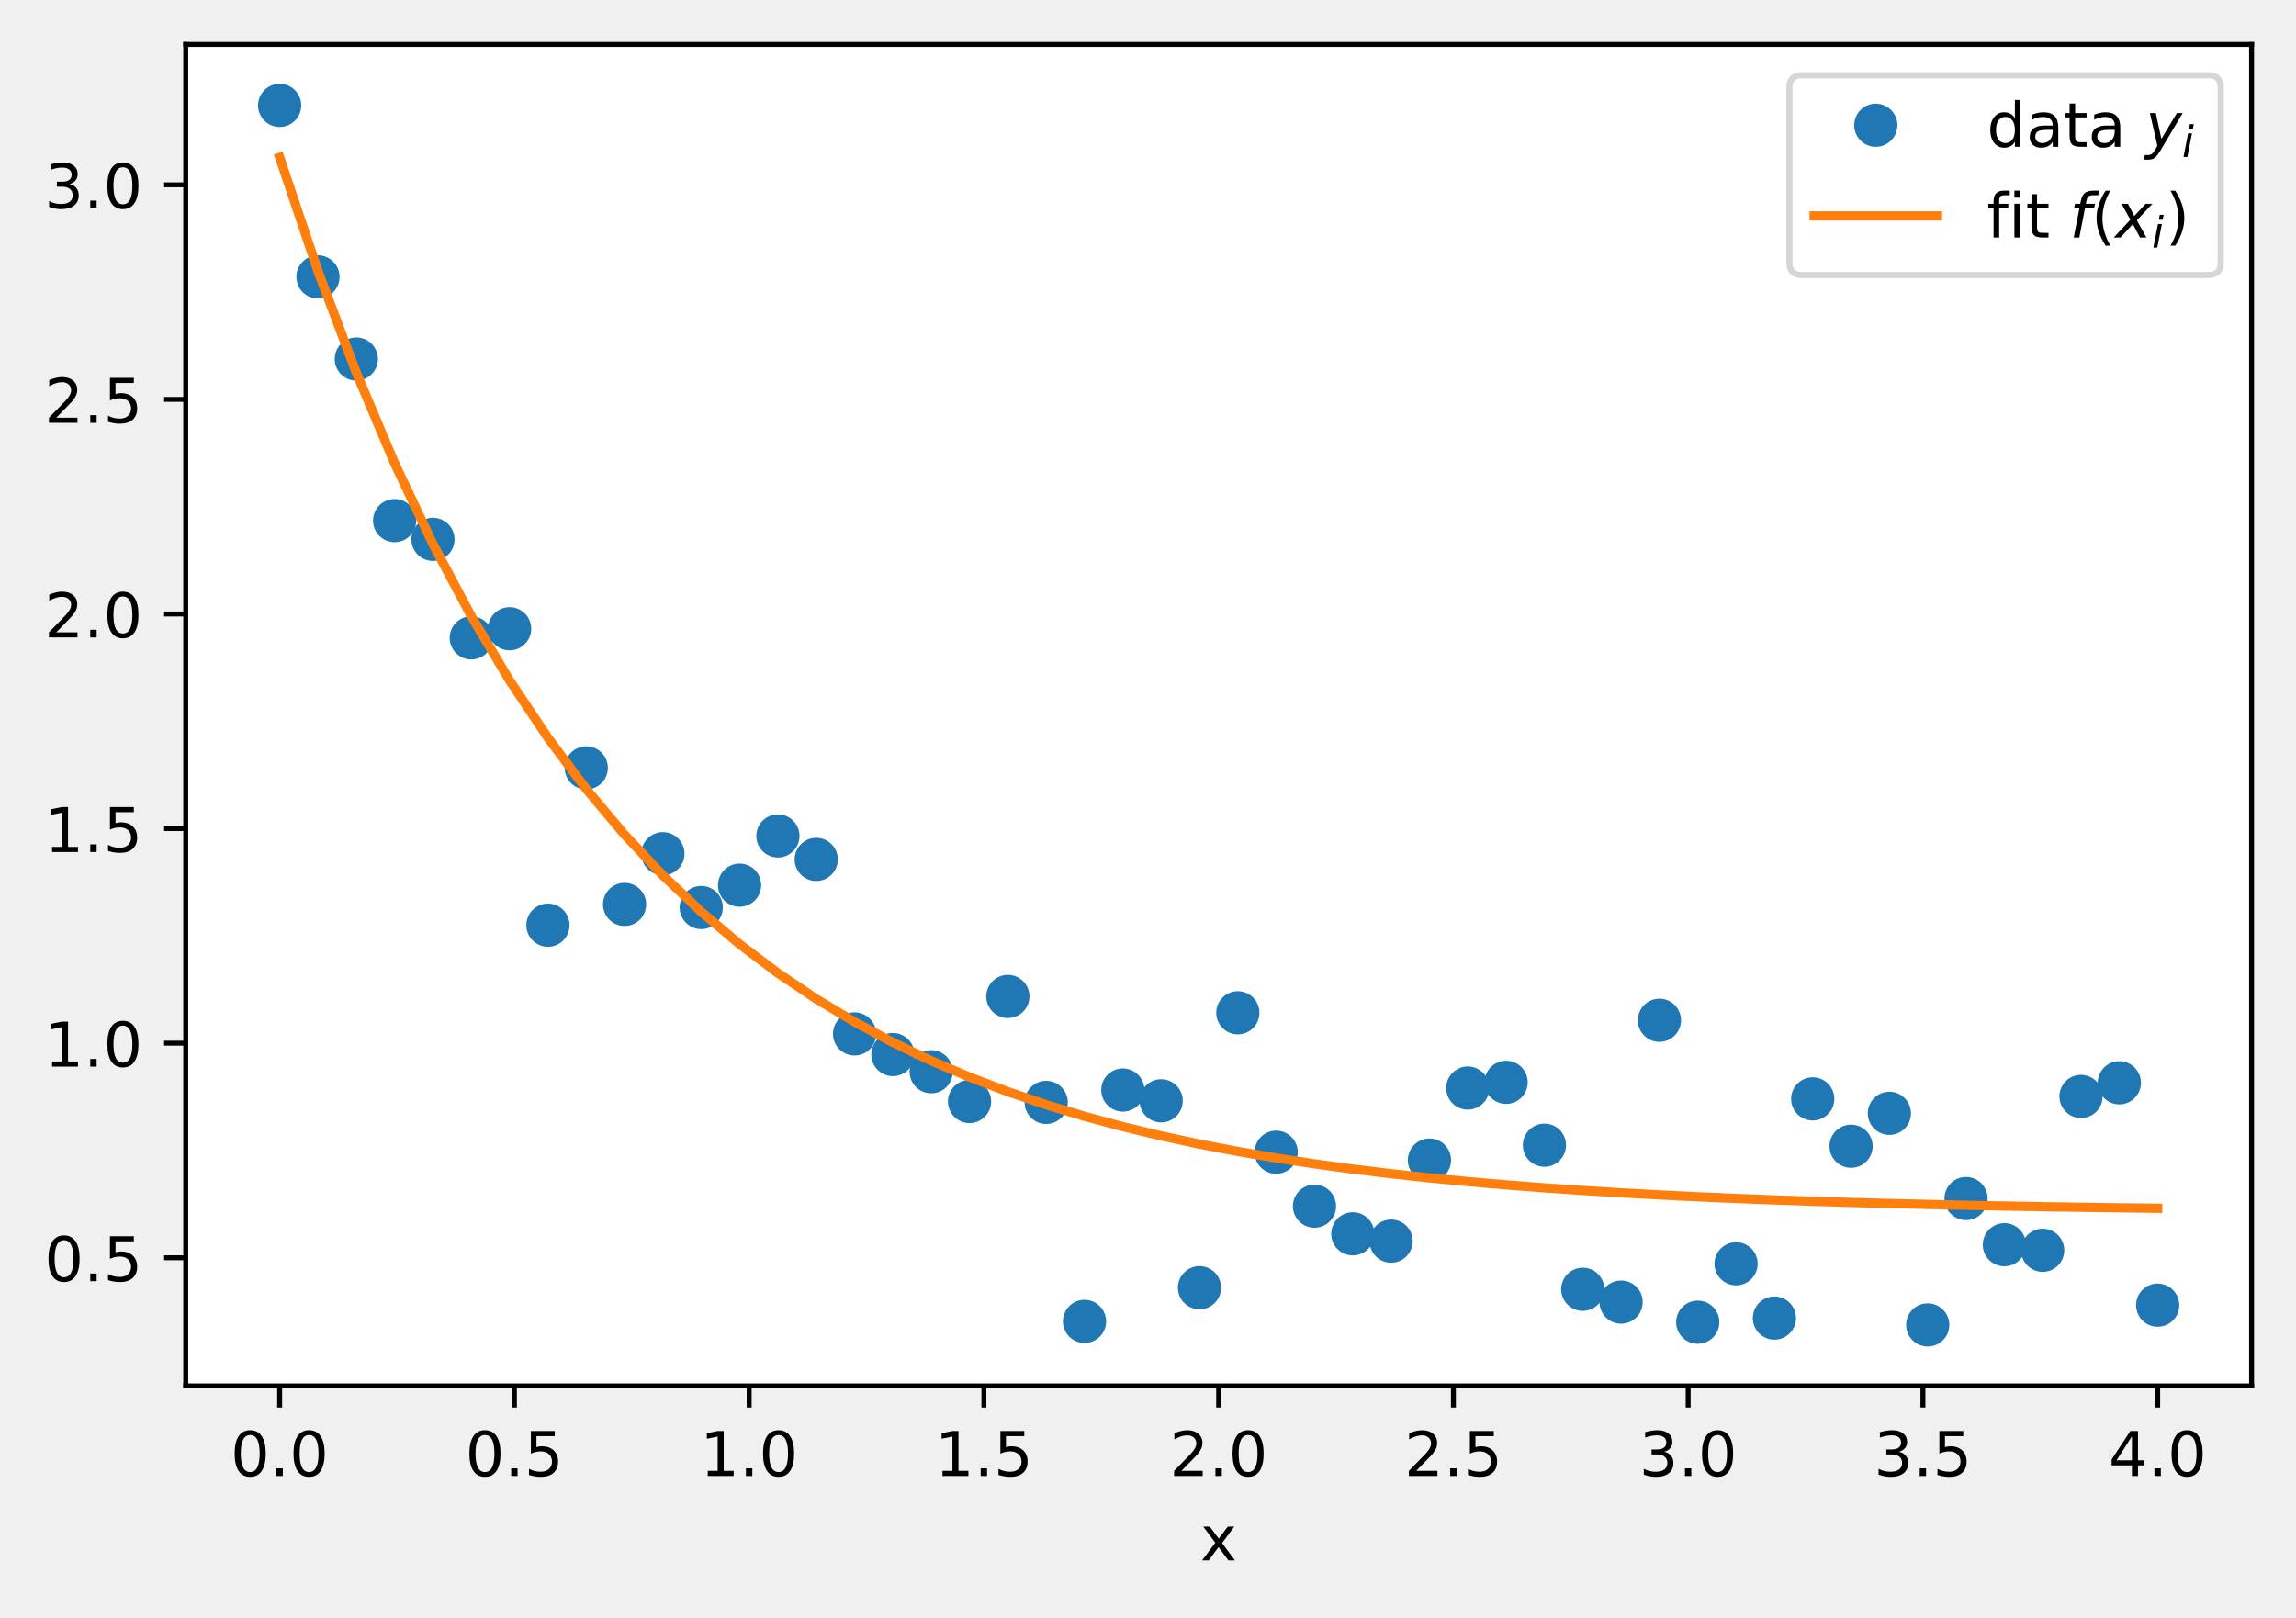
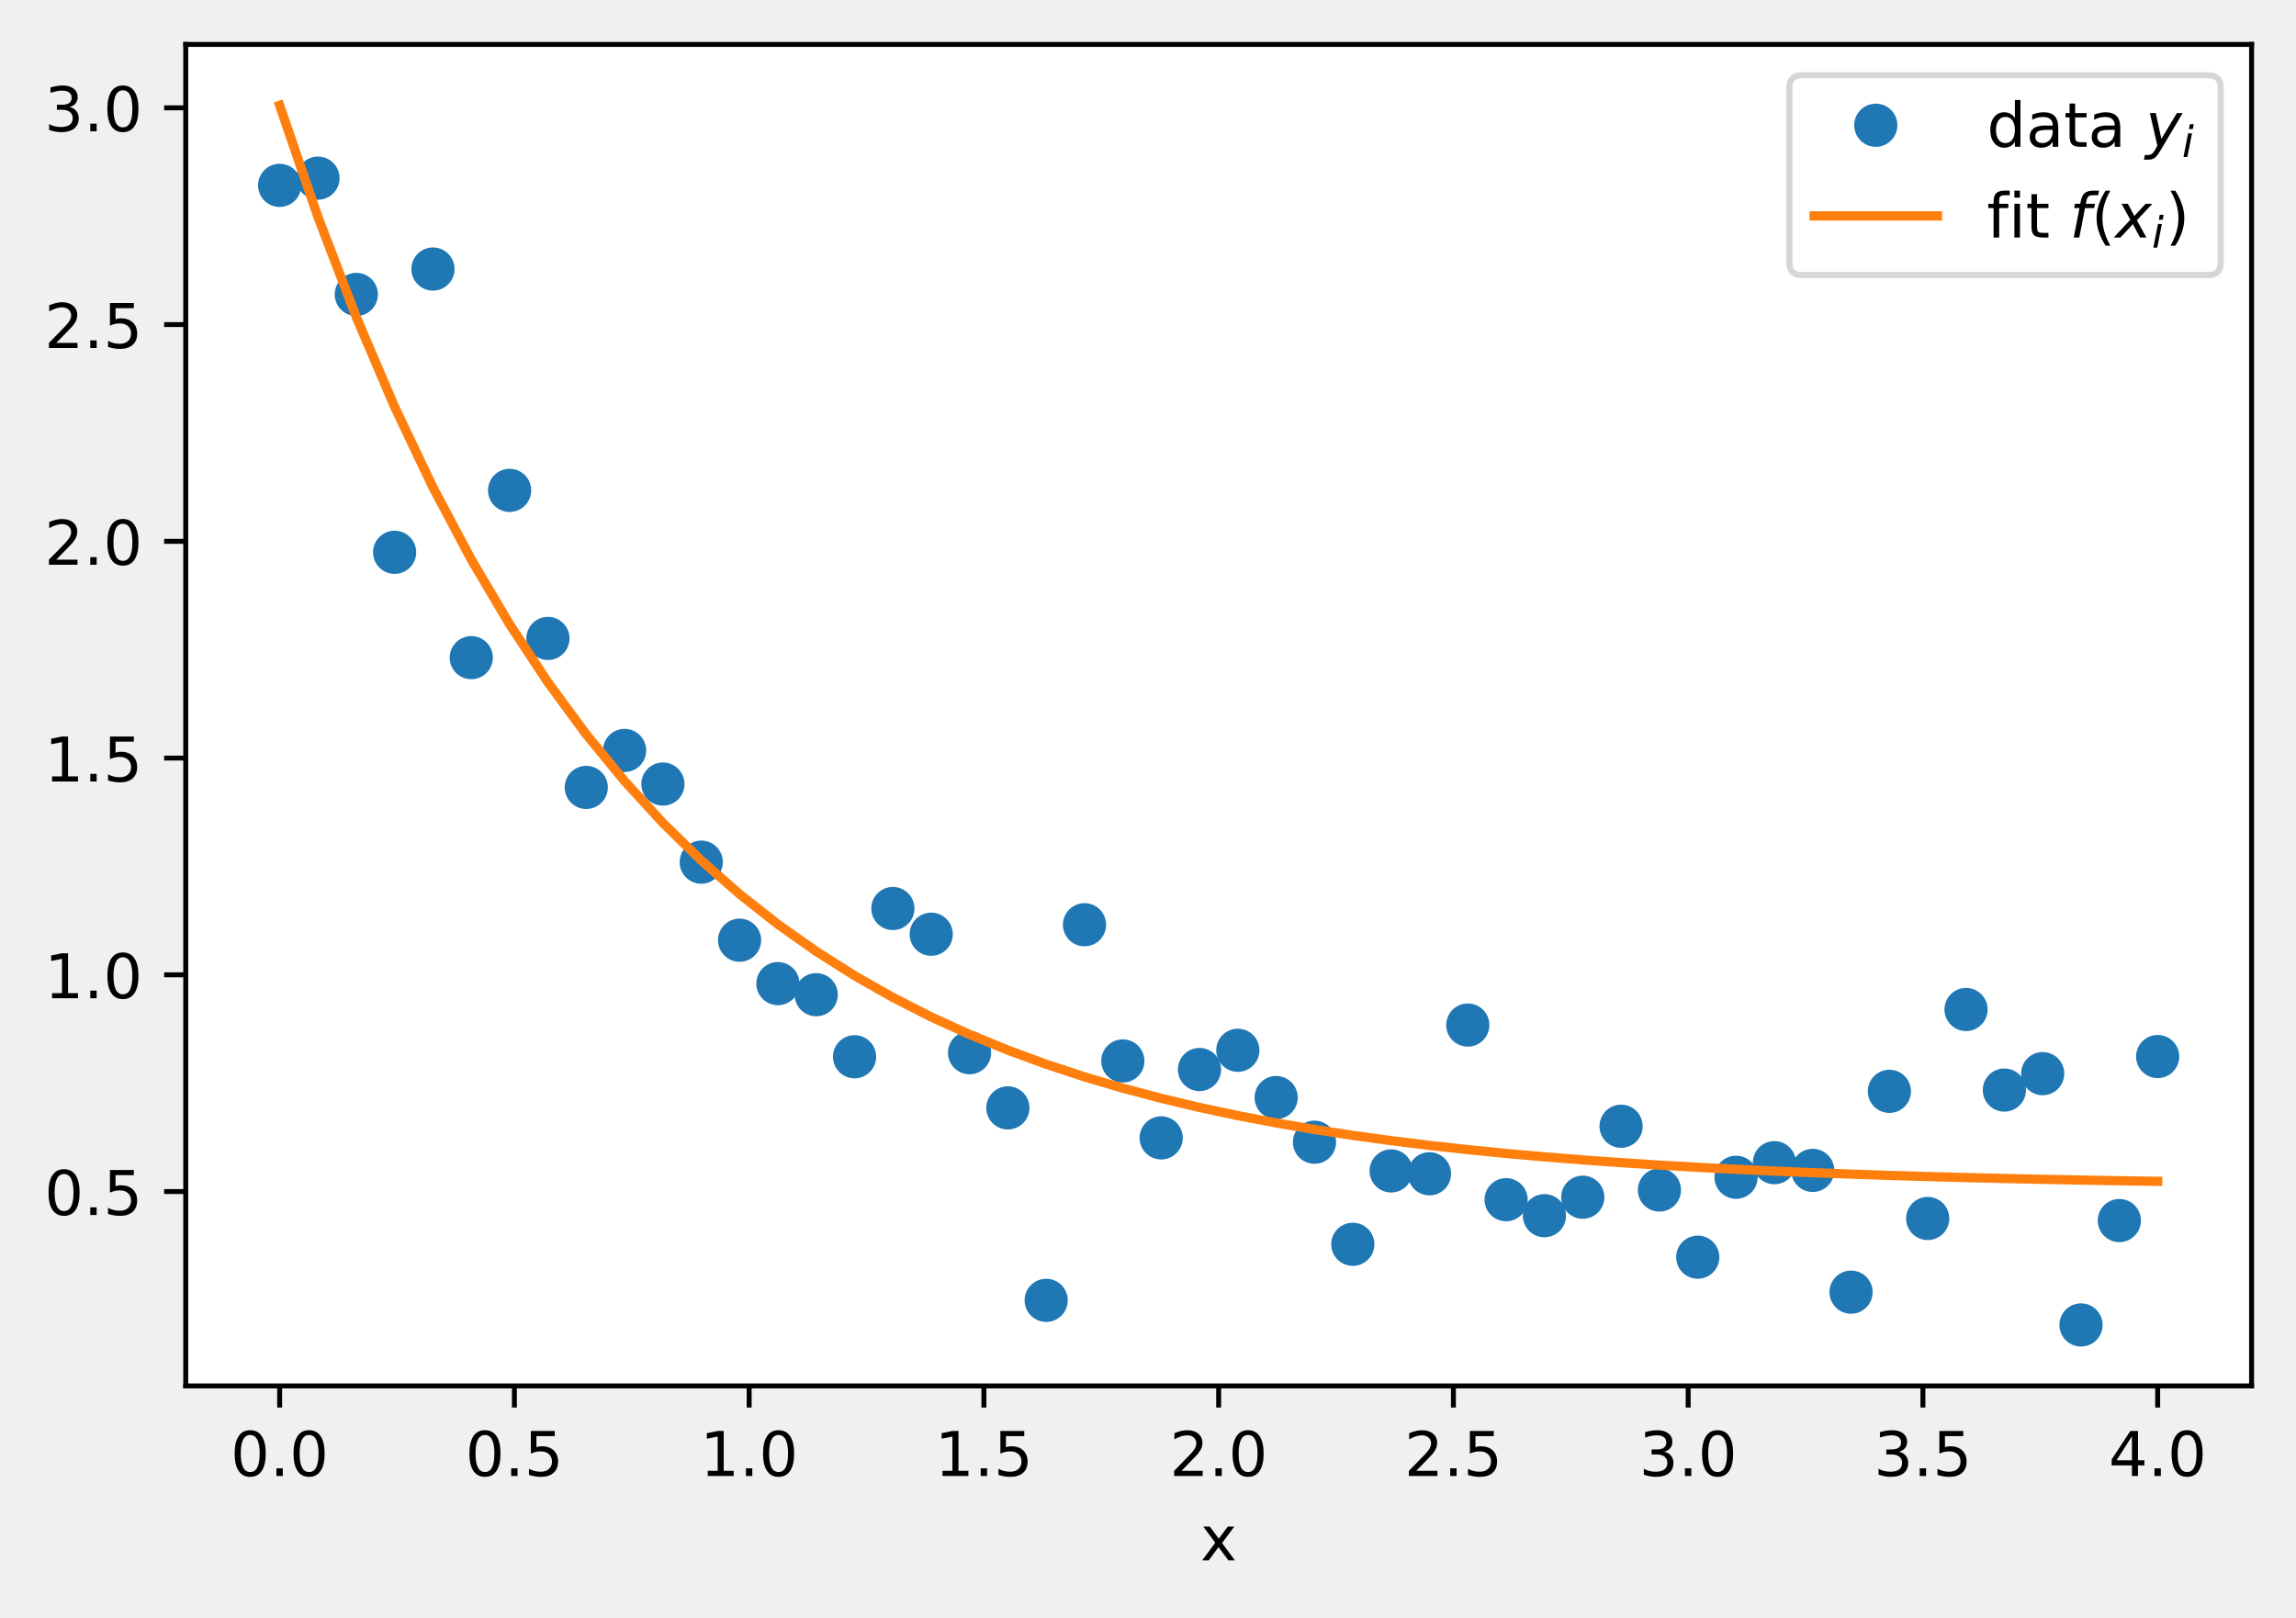
<svg xmlns="http://www.w3.org/2000/svg" xmlns:xlink="http://www.w3.org/1999/xlink" height="262.196pt" version="1.1" viewBox="0 0 372.103 262.196" width="372.103pt">
  <defs>
    <style type="text/css">*{stroke-linecap:butt;stroke-linejoin:round;}</style>
  </defs>
  <g id="figure_1">
    <g id="patch_1">
      <path d="M 0 262.196  L 372.103 262.196  L 372.103 0  L 0 0  z " style="fill:none;" />
    </g>
    <g id="axes_1">
      <g id="patch_2">
        <path d="M 30.103 224.64  L 364.903 224.64  L 364.903 7.2  L 30.103 7.2  z " style="fill:#ffffff;" />
      </g>
      <g id="matplotlib.axis_1">
        <g id="xtick_1">
          <g id="line2d_1">
            <defs>
-               <path d="M 0 0  L 0 3.5  " id="mbffbabbabe" style="stroke:#000000;stroke-width:0.8;" />
-             </defs>
-             <g>
-               <use style="stroke:#000000;stroke-width:0.8;" x="45.321" xlink:href="#mbffbabbabe" y="224.64" />
+               <path d="M 0 0  L 0 3.5  " id="ma9d9cc9196" style="stroke:#000000;stroke-width:0.8;" />
+             </defs>
+             <g>
+               <use style="stroke:#000000;stroke-width:0.8;" x="45.321" xlink:href="#ma9d9cc9196" y="224.64" />
            </g>
          </g>
          <g id="text_1">
            <g transform="translate(37.36974 239.2384)scale(0.1 -0.1)">
              <defs>
                <path d="M 31.781 66.406  Q 24.172 66.406 20.328 58.906  Q 16.5 51.422 16.5 36.375  Q 16.5 21.391 20.328 13.891  Q 24.172 6.391 31.781 6.391  Q 39.453 6.391 43.281 13.891  Q 47.125 21.391 47.125 36.375  Q 47.125 51.422 43.281 58.906  Q 39.453 66.406 31.781 66.406  z M 31.781 74.219  Q 44.047 74.219 50.516 64.516  Q 56.984 54.828 56.984 36.375  Q 56.984 17.969 50.516 8.266  Q 44.047 -1.422 31.781 -1.422  Q 19.531 -1.422 13.062 8.266  Q 6.594 17.969 6.594 36.375  Q 6.594 54.828 13.062 64.516  Q 19.531 74.219 31.781 74.219  z " id="DejaVuSans-48" />
                <path d="M 10.688 12.406  L 21 12.406  L 21 0  L 10.688 0  z " id="DejaVuSans-46" />
              </defs>
              <use xlink:href="#DejaVuSans-48" />
              <use x="63.623" xlink:href="#DejaVuSans-46" />
              <use x="95.41" xlink:href="#DejaVuSans-48" />
            </g>
          </g>
        </g>
        <g id="xtick_2">
          <g id="line2d_2">
            <g>
-               <use style="stroke:#000000;stroke-width:0.8;" x="83.367" xlink:href="#mbffbabbabe" y="224.64" />
+               <use style="stroke:#000000;stroke-width:0.8;" x="83.367" xlink:href="#ma9d9cc9196" y="224.64" />
            </g>
          </g>
          <g id="text_2">
            <g transform="translate(75.4152 239.2384)scale(0.1 -0.1)">
              <defs>
                <path d="M 10.797 72.906  L 49.516 72.906  L 49.516 64.594  L 19.828 64.594  L 19.828 46.734  Q 21.969 47.469 24.109 47.828  Q 26.266 48.188 28.422 48.188  Q 40.625 48.188 47.75 41.5  Q 54.891 34.812 54.891 23.391  Q 54.891 11.625 47.562 5.094  Q 40.234 -1.422 26.906 -1.422  Q 22.312 -1.422 17.547 -0.641  Q 12.797 0.141 7.719 1.703  L 7.719 11.625  Q 12.109 9.234 16.797 8.062  Q 21.484 6.891 26.703 6.891  Q 35.156 6.891 40.078 11.328  Q 45.016 15.766 45.016 23.391  Q 45.016 31 40.078 35.438  Q 35.156 39.891 26.703 39.891  Q 22.75 39.891 18.812 39.016  Q 14.891 38.141 10.797 36.281  z " id="DejaVuSans-53" />
              </defs>
              <use xlink:href="#DejaVuSans-48" />
              <use x="63.623" xlink:href="#DejaVuSans-46" />
              <use x="95.41" xlink:href="#DejaVuSans-53" />
            </g>
          </g>
        </g>
        <g id="xtick_3">
          <g id="line2d_3">
            <g>
-               <use style="stroke:#000000;stroke-width:0.8;" x="121.412" xlink:href="#mbffbabbabe" y="224.64" />
+               <use style="stroke:#000000;stroke-width:0.8;" x="121.412" xlink:href="#ma9d9cc9196" y="224.64" />
            </g>
          </g>
          <g id="text_3">
            <g transform="translate(113.4607 239.2384)scale(0.1 -0.1)">
              <defs>
                <path d="M 12.406 8.297  L 28.516 8.297  L 28.516 63.922  L 10.984 60.406  L 10.984 69.391  L 28.422 72.906  L 38.281 72.906  L 38.281 8.297  L 54.391 8.297  L 54.391 0  L 12.406 0  z " id="DejaVuSans-49" />
              </defs>
              <use xlink:href="#DejaVuSans-49" />
              <use x="63.623" xlink:href="#DejaVuSans-46" />
              <use x="95.41" xlink:href="#DejaVuSans-48" />
            </g>
          </g>
        </g>
        <g id="xtick_4">
          <g id="line2d_4">
            <g>
-               <use style="stroke:#000000;stroke-width:0.8;" x="159.458" xlink:href="#mbffbabbabe" y="224.64" />
+               <use style="stroke:#000000;stroke-width:0.8;" x="159.458" xlink:href="#ma9d9cc9196" y="224.64" />
            </g>
          </g>
          <g id="text_4">
            <g transform="translate(151.5061 239.2384)scale(0.1 -0.1)">
              <use xlink:href="#DejaVuSans-49" />
              <use x="63.623" xlink:href="#DejaVuSans-46" />
              <use x="95.41" xlink:href="#DejaVuSans-53" />
            </g>
          </g>
        </g>
        <g id="xtick_5">
          <g id="line2d_5">
            <g>
-               <use style="stroke:#000000;stroke-width:0.8;" x="197.503" xlink:href="#mbffbabbabe" y="224.64" />
+               <use style="stroke:#000000;stroke-width:0.8;" x="197.503" xlink:href="#ma9d9cc9196" y="224.64" />
            </g>
          </g>
          <g id="text_5">
            <g transform="translate(189.5516 239.2384)scale(0.1 -0.1)">
              <defs>
                <path d="M 19.188 8.297  L 53.609 8.297  L 53.609 0  L 7.328 0  L 7.328 8.297  Q 12.938 14.109 22.625 23.891  Q 32.328 33.688 34.812 36.531  Q 39.547 41.844 41.422 45.531  Q 43.312 49.219 43.312 52.781  Q 43.312 58.594 39.234 62.25  Q 35.156 65.922 28.609 65.922  Q 23.969 65.922 18.812 64.312  Q 13.672 62.703 7.812 59.422  L 7.812 69.391  Q 13.766 71.781 18.938 73  Q 24.125 74.219 28.422 74.219  Q 39.75 74.219 46.484 68.547  Q 53.219 62.891 53.219 53.422  Q 53.219 48.922 51.531 44.891  Q 49.859 40.875 45.406 35.406  Q 44.188 33.984 37.641 27.219  Q 31.109 20.453 19.188 8.297  z " id="DejaVuSans-50" />
              </defs>
              <use xlink:href="#DejaVuSans-50" />
              <use x="63.623" xlink:href="#DejaVuSans-46" />
              <use x="95.41" xlink:href="#DejaVuSans-48" />
            </g>
          </g>
        </g>
        <g id="xtick_6">
          <g id="line2d_6">
            <g>
-               <use style="stroke:#000000;stroke-width:0.8;" x="235.549" xlink:href="#mbffbabbabe" y="224.64" />
+               <use style="stroke:#000000;stroke-width:0.8;" x="235.549" xlink:href="#ma9d9cc9196" y="224.64" />
            </g>
          </g>
          <g id="text_6">
            <g transform="translate(227.597 239.2384)scale(0.1 -0.1)">
              <use xlink:href="#DejaVuSans-50" />
              <use x="63.623" xlink:href="#DejaVuSans-46" />
              <use x="95.41" xlink:href="#DejaVuSans-53" />
            </g>
          </g>
        </g>
        <g id="xtick_7">
          <g id="line2d_7">
            <g>
-               <use style="stroke:#000000;stroke-width:0.8;" x="273.594" xlink:href="#mbffbabbabe" y="224.64" />
+               <use style="stroke:#000000;stroke-width:0.8;" x="273.594" xlink:href="#ma9d9cc9196" y="224.64" />
            </g>
          </g>
          <g id="text_7">
            <g transform="translate(265.6425 239.2384)scale(0.1 -0.1)">
              <defs>
                <path d="M 40.578 39.312  Q 47.656 37.797 51.625 33  Q 55.609 28.219 55.609 21.188  Q 55.609 10.406 48.188 4.484  Q 40.766 -1.422 27.094 -1.422  Q 22.516 -1.422 17.656 -0.516  Q 12.797 0.391 7.625 2.203  L 7.625 11.719  Q 11.719 9.328 16.594 8.109  Q 21.484 6.891 26.812 6.891  Q 36.078 6.891 40.938 10.547  Q 45.797 14.203 45.797 21.188  Q 45.797 27.641 41.281 31.266  Q 36.766 34.906 28.719 34.906  L 20.219 34.906  L 20.219 43.016  L 29.109 43.016  Q 36.375 43.016 40.234 45.922  Q 44.094 48.828 44.094 54.297  Q 44.094 59.906 40.109 62.906  Q 36.141 65.922 28.719 65.922  Q 24.656 65.922 20.016 65.031  Q 15.375 64.156 9.812 62.312  L 9.812 71.094  Q 15.438 72.656 20.344 73.438  Q 25.25 74.219 29.594 74.219  Q 40.828 74.219 47.359 69.109  Q 53.906 64.016 53.906 55.328  Q 53.906 49.266 50.438 45.094  Q 46.969 40.922 40.578 39.312  z " id="DejaVuSans-51" />
              </defs>
              <use xlink:href="#DejaVuSans-51" />
              <use x="63.623" xlink:href="#DejaVuSans-46" />
              <use x="95.41" xlink:href="#DejaVuSans-48" />
            </g>
          </g>
        </g>
        <g id="xtick_8">
          <g id="line2d_8">
            <g>
-               <use style="stroke:#000000;stroke-width:0.8;" x="311.639" xlink:href="#mbffbabbabe" y="224.64" />
+               <use style="stroke:#000000;stroke-width:0.8;" x="311.639" xlink:href="#ma9d9cc9196" y="224.64" />
            </g>
          </g>
          <g id="text_8">
            <g transform="translate(303.6879 239.2384)scale(0.1 -0.1)">
              <use xlink:href="#DejaVuSans-51" />
              <use x="63.623" xlink:href="#DejaVuSans-46" />
              <use x="95.41" xlink:href="#DejaVuSans-53" />
            </g>
          </g>
        </g>
        <g id="xtick_9">
          <g id="line2d_9">
            <g>
-               <use style="stroke:#000000;stroke-width:0.8;" x="349.685" xlink:href="#mbffbabbabe" y="224.64" />
+               <use style="stroke:#000000;stroke-width:0.8;" x="349.685" xlink:href="#ma9d9cc9196" y="224.64" />
            </g>
          </g>
          <g id="text_9">
            <g transform="translate(341.7334 239.2384)scale(0.1 -0.1)">
              <defs>
                <path d="M 37.797 64.312  L 12.891 25.391  L 37.797 25.391  z M 35.203 72.906  L 47.609 72.906  L 47.609 25.391  L 58.016 25.391  L 58.016 17.188  L 47.609 17.188  L 47.609 0  L 37.797 0  L 37.797 17.188  L 4.891 17.188  L 4.891 26.703  z " id="DejaVuSans-52" />
              </defs>
              <use xlink:href="#DejaVuSans-52" />
              <use x="63.623" xlink:href="#DejaVuSans-46" />
              <use x="95.41" xlink:href="#DejaVuSans-48" />
            </g>
          </g>
        </g>
        <g id="text_10">
          <g transform="translate(194.5437 252.9166)scale(0.1 -0.1)">
            <defs>
              <path d="M 54.891 54.688  L 35.109 28.078  L 55.906 0  L 45.312 0  L 29.391 21.484  L 13.484 0  L 2.875 0  L 24.125 28.609  L 4.688 54.688  L 15.281 54.688  L 29.781 35.203  L 44.281 54.688  z " id="DejaVuSans-120" />
            </defs>
            <use xlink:href="#DejaVuSans-120" />
          </g>
        </g>
      </g>
      <g id="matplotlib.axis_2">
        <g id="ytick_1">
          <g id="line2d_10">
            <defs>
-               <path d="M 0 0  L -3.5 0  " id="mcbc769a059" style="stroke:#000000;stroke-width:0.8;" />
-             </defs>
-             <g>
-               <use style="stroke:#000000;stroke-width:0.8;" x="30.103" xlink:href="#mcbc769a059" y="203.866" />
+               <path d="M 0 0  L -3.5 0  " id="mb1abf40598" style="stroke:#000000;stroke-width:0.8;" />
+             </defs>
+             <g>
+               <use style="stroke:#000000;stroke-width:0.8;" x="30.103" xlink:href="#mb1abf40598" y="193.135" />
            </g>
          </g>
          <g id="text_11">
-             <g transform="translate(7.2 207.6655)scale(0.1 -0.1)">
+             <g transform="translate(7.2 196.9342)scale(0.1 -0.1)">
              <use xlink:href="#DejaVuSans-48" />
              <use x="63.623" xlink:href="#DejaVuSans-46" />
              <use x="95.41" xlink:href="#DejaVuSans-53" />
            </g>
          </g>
        </g>
        <g id="ytick_2">
          <g id="line2d_11">
            <g>
-               <use style="stroke:#000000;stroke-width:0.8;" x="30.103" xlink:href="#mcbc769a059" y="169.084" />
+               <use style="stroke:#000000;stroke-width:0.8;" x="30.103" xlink:href="#mb1abf40598" y="158.004" />
            </g>
          </g>
          <g id="text_12">
-             <g transform="translate(7.2 172.8835)scale(0.1 -0.1)">
+             <g transform="translate(7.2 161.8036)scale(0.1 -0.1)">
              <use xlink:href="#DejaVuSans-49" />
              <use x="63.623" xlink:href="#DejaVuSans-46" />
              <use x="95.41" xlink:href="#DejaVuSans-48" />
            </g>
          </g>
        </g>
        <g id="ytick_3">
          <g id="line2d_12">
            <g>
-               <use style="stroke:#000000;stroke-width:0.8;" x="30.103" xlink:href="#mcbc769a059" y="134.302" />
+               <use style="stroke:#000000;stroke-width:0.8;" x="30.103" xlink:href="#mb1abf40598" y="122.874" />
            </g>
          </g>
          <g id="text_13">
-             <g transform="translate(7.2 138.1015)scale(0.1 -0.1)">
+             <g transform="translate(7.2 126.6729)scale(0.1 -0.1)">
              <use xlink:href="#DejaVuSans-49" />
              <use x="63.623" xlink:href="#DejaVuSans-46" />
              <use x="95.41" xlink:href="#DejaVuSans-53" />
            </g>
          </g>
        </g>
        <g id="ytick_4">
          <g id="line2d_13">
            <g>
-               <use style="stroke:#000000;stroke-width:0.8;" x="30.103" xlink:href="#mcbc769a059" y="99.52" />
+               <use style="stroke:#000000;stroke-width:0.8;" x="30.103" xlink:href="#mb1abf40598" y="87.743" />
            </g>
          </g>
          <g id="text_14">
-             <g transform="translate(7.2 103.3196)scale(0.1 -0.1)">
+             <g transform="translate(7.2 91.54226)scale(0.1 -0.1)">
              <use xlink:href="#DejaVuSans-50" />
              <use x="63.623" xlink:href="#DejaVuSans-46" />
              <use x="95.41" xlink:href="#DejaVuSans-48" />
            </g>
          </g>
        </g>
        <g id="ytick_5">
          <g id="line2d_14">
            <g>
-               <use style="stroke:#000000;stroke-width:0.8;" x="30.103" xlink:href="#mcbc769a059" y="64.738" />
+               <use style="stroke:#000000;stroke-width:0.8;" x="30.103" xlink:href="#mb1abf40598" y="52.612" />
            </g>
          </g>
          <g id="text_15">
-             <g transform="translate(7.2 68.53758)scale(0.1 -0.1)">
+             <g transform="translate(7.2 56.41161)scale(0.1 -0.1)">
              <use xlink:href="#DejaVuSans-50" />
              <use x="63.623" xlink:href="#DejaVuSans-46" />
              <use x="95.41" xlink:href="#DejaVuSans-53" />
            </g>
          </g>
        </g>
        <g id="ytick_6">
          <g id="line2d_15">
            <g>
-               <use style="stroke:#000000;stroke-width:0.8;" x="30.103" xlink:href="#mcbc769a059" y="29.956" />
+               <use style="stroke:#000000;stroke-width:0.8;" x="30.103" xlink:href="#mb1abf40598" y="17.482" />
            </g>
          </g>
          <g id="text_16">
-             <g transform="translate(7.2 33.75561)scale(0.1 -0.1)">
+             <g transform="translate(7.2 21.28096)scale(0.1 -0.1)">
              <use xlink:href="#DejaVuSans-51" />
              <use x="63.623" xlink:href="#DejaVuSans-46" />
              <use x="95.41" xlink:href="#DejaVuSans-48" />
            </g>
          </g>
        </g>
      </g>
      <g id="line2d_16">
        <defs>
-           <path d="M 0 3  C 0.796 3 1.559 2.684 2.121 2.121  C 2.684 1.559 3 0.796 3 0  C 3 -0.796 2.684 -1.559 2.121 -2.121  C 1.559 -2.684 0.796 -3 0 -3  C -0.796 -3 -1.559 -2.684 -2.121 -2.121  C -2.684 -1.559 -3 -0.796 -3 0  C -3 0.796 -2.684 1.559 -2.121 2.121  C -1.559 2.684 -0.796 3 0 3  z " id="m2c92d60d55" style="stroke:#1f77b4;" />
+           <path d="M 0 3  C 0.796 3 1.559 2.684 2.121 2.121  C 2.684 1.559 3 0.796 3 0  C 3 -0.796 2.684 -1.559 2.121 -2.121  C 1.559 -2.684 0.796 -3 0 -3  C -0.796 -3 -1.559 -2.684 -2.121 -2.121  C -2.684 -1.559 -3 -0.796 -3 0  C -3 0.796 -2.684 1.559 -2.121 2.121  C -1.559 2.684 -0.796 3 0 3  z " id="mda47388d08" style="stroke:#1f77b4;" />
        </defs>
-         <g clip-path="url(#p8cb3ddf1b1)">
-           <use style="fill:#1f77b4;stroke:#1f77b4;" x="45.321" xlink:href="#m2c92d60d55" y="17.084" />
-           <use style="fill:#1f77b4;stroke:#1f77b4;" x="51.533" xlink:href="#m2c92d60d55" y="44.882" />
-           <use style="fill:#1f77b4;stroke:#1f77b4;" x="57.744" xlink:href="#m2c92d60d55" y="58.193" />
-           <use style="fill:#1f77b4;stroke:#1f77b4;" x="63.956" xlink:href="#m2c92d60d55" y="84.384" />
-           <use style="fill:#1f77b4;stroke:#1f77b4;" x="70.167" xlink:href="#m2c92d60d55" y="87.426" />
-           <use style="fill:#1f77b4;stroke:#1f77b4;" x="76.379" xlink:href="#m2c92d60d55" y="103.391" />
-           <use style="fill:#1f77b4;stroke:#1f77b4;" x="82.59" xlink:href="#m2c92d60d55" y="101.911" />
-           <use style="fill:#1f77b4;stroke:#1f77b4;" x="88.802" xlink:href="#m2c92d60d55" y="149.96" />
-           <use style="fill:#1f77b4;stroke:#1f77b4;" x="95.013" xlink:href="#m2c92d60d55" y="124.464" />
-           <use style="fill:#1f77b4;stroke:#1f77b4;" x="101.225" xlink:href="#m2c92d60d55" y="146.592" />
-           <use style="fill:#1f77b4;stroke:#1f77b4;" x="107.436" xlink:href="#m2c92d60d55" y="138.373" />
-           <use style="fill:#1f77b4;stroke:#1f77b4;" x="113.648" xlink:href="#m2c92d60d55" y="147.096" />
-           <use style="fill:#1f77b4;stroke:#1f77b4;" x="119.859" xlink:href="#m2c92d60d55" y="143.477" />
-           <use style="fill:#1f77b4;stroke:#1f77b4;" x="126.071" xlink:href="#m2c92d60d55" y="135.497" />
-           <use style="fill:#1f77b4;stroke:#1f77b4;" x="132.282" xlink:href="#m2c92d60d55" y="139.3" />
-           <use style="fill:#1f77b4;stroke:#1f77b4;" x="138.494" xlink:href="#m2c92d60d55" y="167.586" />
-           <use style="fill:#1f77b4;stroke:#1f77b4;" x="144.705" xlink:href="#m2c92d60d55" y="170.928" />
-           <use style="fill:#1f77b4;stroke:#1f77b4;" x="150.917" xlink:href="#m2c92d60d55" y="173.717" />
-           <use style="fill:#1f77b4;stroke:#1f77b4;" x="157.128" xlink:href="#m2c92d60d55" y="178.541" />
-           <use style="fill:#1f77b4;stroke:#1f77b4;" x="163.34" xlink:href="#m2c92d60d55" y="161.51" />
-           <use style="fill:#1f77b4;stroke:#1f77b4;" x="169.551" xlink:href="#m2c92d60d55" y="178.684" />
-           <use style="fill:#1f77b4;stroke:#1f77b4;" x="175.763" xlink:href="#m2c92d60d55" y="214.182" />
-           <use style="fill:#1f77b4;stroke:#1f77b4;" x="181.974" xlink:href="#m2c92d60d55" y="176.68" />
-           <use style="fill:#1f77b4;stroke:#1f77b4;" x="188.186" xlink:href="#m2c92d60d55" y="178.428" />
-           <use style="fill:#1f77b4;stroke:#1f77b4;" x="194.397" xlink:href="#m2c92d60d55" y="208.723" />
-           <use style="fill:#1f77b4;stroke:#1f77b4;" x="200.609" xlink:href="#m2c92d60d55" y="164.159" />
-           <use style="fill:#1f77b4;stroke:#1f77b4;" x="206.82" xlink:href="#m2c92d60d55" y="186.759" />
-           <use style="fill:#1f77b4;stroke:#1f77b4;" x="213.032" xlink:href="#m2c92d60d55" y="195.505" />
-           <use style="fill:#1f77b4;stroke:#1f77b4;" x="219.243" xlink:href="#m2c92d60d55" y="199.988" />
-           <use style="fill:#1f77b4;stroke:#1f77b4;" x="225.455" xlink:href="#m2c92d60d55" y="201.172" />
-           <use style="fill:#1f77b4;stroke:#1f77b4;" x="231.666" xlink:href="#m2c92d60d55" y="188.034" />
-           <use style="fill:#1f77b4;stroke:#1f77b4;" x="237.878" xlink:href="#m2c92d60d55" y="176.359" />
-           <use style="fill:#1f77b4;stroke:#1f77b4;" x="244.089" xlink:href="#m2c92d60d55" y="175.432" />
-           <use style="fill:#1f77b4;stroke:#1f77b4;" x="250.301" xlink:href="#m2c92d60d55" y="185.623" />
-           <use style="fill:#1f77b4;stroke:#1f77b4;" x="256.512" xlink:href="#m2c92d60d55" y="208.979" />
-           <use style="fill:#1f77b4;stroke:#1f77b4;" x="262.724" xlink:href="#m2c92d60d55" y="211.056" />
-           <use style="fill:#1f77b4;stroke:#1f77b4;" x="268.935" xlink:href="#m2c92d60d55" y="165.373" />
-           <use style="fill:#1f77b4;stroke:#1f77b4;" x="275.147" xlink:href="#m2c92d60d55" y="214.313" />
-           <use style="fill:#1f77b4;stroke:#1f77b4;" x="281.358" xlink:href="#m2c92d60d55" y="204.844" />
-           <use style="fill:#1f77b4;stroke:#1f77b4;" x="287.57" xlink:href="#m2c92d60d55" y="213.646" />
-           <use style="fill:#1f77b4;stroke:#1f77b4;" x="293.781" xlink:href="#m2c92d60d55" y="178.116" />
-           <use style="fill:#1f77b4;stroke:#1f77b4;" x="299.993" xlink:href="#m2c92d60d55" y="185.791" />
-           <use style="fill:#1f77b4;stroke:#1f77b4;" x="306.204" xlink:href="#m2c92d60d55" y="180.456" />
-           <use style="fill:#1f77b4;stroke:#1f77b4;" x="312.416" xlink:href="#m2c92d60d55" y="214.756" />
-           <use style="fill:#1f77b4;stroke:#1f77b4;" x="318.627" xlink:href="#m2c92d60d55" y="194.27" />
-           <use style="fill:#1f77b4;stroke:#1f77b4;" x="324.839" xlink:href="#m2c92d60d55" y="201.752" />
-           <use style="fill:#1f77b4;stroke:#1f77b4;" x="331.05" xlink:href="#m2c92d60d55" y="202.658" />
-           <use style="fill:#1f77b4;stroke:#1f77b4;" x="337.262" xlink:href="#m2c92d60d55" y="177.718" />
-           <use style="fill:#1f77b4;stroke:#1f77b4;" x="343.473" xlink:href="#m2c92d60d55" y="175.507" />
-           <use style="fill:#1f77b4;stroke:#1f77b4;" x="349.685" xlink:href="#m2c92d60d55" y="211.552" />
+         <g clip-path="url(#p3c0d80961d)">
+           <use style="fill:#1f77b4;stroke:#1f77b4;" x="45.321" xlink:href="#mda47388d08" y="30.045" />
+           <use style="fill:#1f77b4;stroke:#1f77b4;" x="51.533" xlink:href="#mda47388d08" y="28.878" />
+           <use style="fill:#1f77b4;stroke:#1f77b4;" x="57.744" xlink:href="#mda47388d08" y="47.721" />
+           <use style="fill:#1f77b4;stroke:#1f77b4;" x="63.956" xlink:href="#mda47388d08" y="89.522" />
+           <use style="fill:#1f77b4;stroke:#1f77b4;" x="70.167" xlink:href="#mda47388d08" y="43.609" />
+           <use style="fill:#1f77b4;stroke:#1f77b4;" x="76.379" xlink:href="#mda47388d08" y="106.598" />
+           <use style="fill:#1f77b4;stroke:#1f77b4;" x="82.59" xlink:href="#mda47388d08" y="79.484" />
+           <use style="fill:#1f77b4;stroke:#1f77b4;" x="88.802" xlink:href="#mda47388d08" y="103.484" />
+           <use style="fill:#1f77b4;stroke:#1f77b4;" x="95.013" xlink:href="#mda47388d08" y="127.631" />
+           <use style="fill:#1f77b4;stroke:#1f77b4;" x="101.225" xlink:href="#mda47388d08" y="121.638" />
+           <use style="fill:#1f77b4;stroke:#1f77b4;" x="107.436" xlink:href="#mda47388d08" y="127.088" />
+           <use style="fill:#1f77b4;stroke:#1f77b4;" x="113.648" xlink:href="#mda47388d08" y="139.747" />
+           <use style="fill:#1f77b4;stroke:#1f77b4;" x="119.859" xlink:href="#mda47388d08" y="152.393" />
+           <use style="fill:#1f77b4;stroke:#1f77b4;" x="126.071" xlink:href="#mda47388d08" y="159.431" />
+           <use style="fill:#1f77b4;stroke:#1f77b4;" x="132.282" xlink:href="#mda47388d08" y="161.226" />
+           <use style="fill:#1f77b4;stroke:#1f77b4;" x="138.494" xlink:href="#mda47388d08" y="171.289" />
+           <use style="fill:#1f77b4;stroke:#1f77b4;" x="144.705" xlink:href="#mda47388d08" y="147.258" />
+           <use style="fill:#1f77b4;stroke:#1f77b4;" x="150.917" xlink:href="#mda47388d08" y="151.425" />
+           <use style="fill:#1f77b4;stroke:#1f77b4;" x="157.128" xlink:href="#mda47388d08" y="170.63" />
+           <use style="fill:#1f77b4;stroke:#1f77b4;" x="163.34" xlink:href="#mda47388d08" y="179.576" />
+           <use style="fill:#1f77b4;stroke:#1f77b4;" x="169.551" xlink:href="#mda47388d08" y="210.771" />
+           <use style="fill:#1f77b4;stroke:#1f77b4;" x="175.763" xlink:href="#mda47388d08" y="149.887" />
+           <use style="fill:#1f77b4;stroke:#1f77b4;" x="181.974" xlink:href="#mda47388d08" y="171.968" />
+           <use style="fill:#1f77b4;stroke:#1f77b4;" x="188.186" xlink:href="#mda47388d08" y="184.439" />
+           <use style="fill:#1f77b4;stroke:#1f77b4;" x="194.397" xlink:href="#mda47388d08" y="173.356" />
+           <use style="fill:#1f77b4;stroke:#1f77b4;" x="200.609" xlink:href="#mda47388d08" y="170.237" />
+           <use style="fill:#1f77b4;stroke:#1f77b4;" x="206.82" xlink:href="#mda47388d08" y="177.899" />
+           <use style="fill:#1f77b4;stroke:#1f77b4;" x="213.032" xlink:href="#mda47388d08" y="185.14" />
+           <use style="fill:#1f77b4;stroke:#1f77b4;" x="219.243" xlink:href="#mda47388d08" y="201.687" />
+           <use style="fill:#1f77b4;stroke:#1f77b4;" x="225.455" xlink:href="#mda47388d08" y="189.79" />
+           <use style="fill:#1f77b4;stroke:#1f77b4;" x="231.666" xlink:href="#mda47388d08" y="190.255" />
+           <use style="fill:#1f77b4;stroke:#1f77b4;" x="237.878" xlink:href="#mda47388d08" y="166.146" />
+           <use style="fill:#1f77b4;stroke:#1f77b4;" x="244.089" xlink:href="#mda47388d08" y="194.455" />
+           <use style="fill:#1f77b4;stroke:#1f77b4;" x="250.301" xlink:href="#mda47388d08" y="197.051" />
+           <use style="fill:#1f77b4;stroke:#1f77b4;" x="256.512" xlink:href="#mda47388d08" y="194.054" />
+           <use style="fill:#1f77b4;stroke:#1f77b4;" x="262.724" xlink:href="#mda47388d08" y="182.55" />
+           <use style="fill:#1f77b4;stroke:#1f77b4;" x="268.935" xlink:href="#mda47388d08" y="192.884" />
+           <use style="fill:#1f77b4;stroke:#1f77b4;" x="275.147" xlink:href="#mda47388d08" y="203.773" />
+           <use style="fill:#1f77b4;stroke:#1f77b4;" x="281.358" xlink:href="#mda47388d08" y="190.818" />
+           <use style="fill:#1f77b4;stroke:#1f77b4;" x="287.57" xlink:href="#mda47388d08" y="188.454" />
+           <use style="fill:#1f77b4;stroke:#1f77b4;" x="293.781" xlink:href="#mda47388d08" y="189.71" />
+           <use style="fill:#1f77b4;stroke:#1f77b4;" x="299.993" xlink:href="#mda47388d08" y="209.444" />
+           <use style="fill:#1f77b4;stroke:#1f77b4;" x="306.204" xlink:href="#mda47388d08" y="176.89" />
+           <use style="fill:#1f77b4;stroke:#1f77b4;" x="312.416" xlink:href="#mda47388d08" y="197.503" />
+           <use style="fill:#1f77b4;stroke:#1f77b4;" x="318.627" xlink:href="#mda47388d08" y="163.625" />
+           <use style="fill:#1f77b4;stroke:#1f77b4;" x="324.839" xlink:href="#mda47388d08" y="176.686" />
+           <use style="fill:#1f77b4;stroke:#1f77b4;" x="331.05" xlink:href="#mda47388d08" y="174.024" />
+           <use style="fill:#1f77b4;stroke:#1f77b4;" x="337.262" xlink:href="#mda47388d08" y="214.756" />
+           <use style="fill:#1f77b4;stroke:#1f77b4;" x="343.473" xlink:href="#mda47388d08" y="197.836" />
+           <use style="fill:#1f77b4;stroke:#1f77b4;" x="349.685" xlink:href="#mda47388d08" y="171.253" />
        </g>
      </g>
      <g id="line2d_17">
-         <path clip-path="url(#p8cb3ddf1b1)" d="M 45.321 25.495  L 51.533 43.946  L 57.744 60.405  L 63.956 75.089  L 70.167 88.188  L 76.379 99.874  L 82.59 110.298  L 88.802 119.598  L 95.013 127.895  L 101.225 135.296  L 107.436 141.898  L 113.648 147.788  L 119.859 153.043  L 126.071 157.73  L 132.282 161.912  L 138.494 165.642  L 144.705 168.97  L 150.917 171.939  L 157.128 174.588  L 163.34 176.95  L 169.551 179.058  L 175.763 180.939  L 181.974 182.616  L 188.186 184.112  L 194.397 185.447  L 200.609 186.638  L 206.82 187.701  L 213.032 188.648  L 219.243 189.494  L 225.455 190.248  L 231.666 190.921  L 237.878 191.521  L 244.089 192.057  L 250.301 192.535  L 256.512 192.961  L 262.724 193.341  L 268.935 193.68  L 275.147 193.983  L 281.358 194.253  L 287.57 194.493  L 293.781 194.708  L 299.993 194.9  L 306.204 195.071  L 312.416 195.223  L 318.627 195.359  L 324.839 195.481  L 331.05 195.589  L 337.262 195.686  L 343.473 195.772  L 349.685 195.849  " style="fill:none;stroke:#ff7f0e;stroke-linecap:square;stroke-width:1.5;" />
+         <path clip-path="url(#p3c0d80961d)" d="M 45.321 17.084  L 51.533 35.177  L 57.744 51.402  L 63.956 65.951  L 70.167 78.999  L 76.379 90.699  L 82.59 101.191  L 88.802 110.6  L 95.013 119.038  L 101.225 126.604  L 107.436 133.389  L 113.648 139.473  L 119.859 144.93  L 126.071 149.822  L 132.282 154.21  L 138.494 158.145  L 144.705 161.673  L 150.917 164.837  L 157.128 167.675  L 163.34 170.219  L 169.551 172.501  L 175.763 174.547  L 181.974 176.382  L 188.186 178.027  L 194.397 179.503  L 200.609 180.826  L 206.82 182.012  L 213.032 183.076  L 219.243 184.031  L 225.455 184.886  L 231.666 185.654  L 237.878 186.342  L 244.089 186.959  L 250.301 187.512  L 256.512 188.008  L 262.724 188.453  L 268.935 188.852  L 275.147 189.21  L 281.358 189.531  L 287.57 189.819  L 293.781 190.077  L 299.993 190.308  L 306.204 190.516  L 312.416 190.702  L 318.627 190.869  L 324.839 191.018  L 331.05 191.152  L 337.262 191.273  L 343.473 191.381  L 349.685 191.477  " style="fill:none;stroke:#ff7f0e;stroke-linecap:square;stroke-width:1.5;" />
      </g>
      <g id="patch_3">
        <path d="M 30.103 224.64  L 30.103 7.2  " style="fill:none;stroke:#000000;stroke-linecap:square;stroke-linejoin:miter;stroke-width:0.8;" />
      </g>
      <g id="patch_4">
        <path d="M 364.903 224.64  L 364.903 7.2  " style="fill:none;stroke:#000000;stroke-linecap:square;stroke-linejoin:miter;stroke-width:0.8;" />
      </g>
      <g id="patch_5">
        <path d="M 30.103 224.64  L 364.903 224.64  " style="fill:none;stroke:#000000;stroke-linecap:square;stroke-linejoin:miter;stroke-width:0.8;" />
      </g>
      <g id="patch_6">
        <path d="M 30.103 7.2  L 364.903 7.2  " style="fill:none;stroke:#000000;stroke-linecap:square;stroke-linejoin:miter;stroke-width:0.8;" />
      </g>
      <g id="legend_1">
        <g id="patch_7">
          <path d="M 292.003 44.578  L 357.903 44.578  Q 359.903 44.578 359.903 42.578  L 359.903 14.2  Q 359.903 12.2 357.903 12.2  L 292.003 12.2  Q 290.003 12.2 290.003 14.2  L 290.003 42.578  Q 290.003 44.578 292.003 44.578  z " style="fill:#ffffff;opacity:0.8;stroke:#cccccc;stroke-linejoin:miter;" />
        </g>
        <g id="line2d_18" />
        <g id="line2d_19">
          <g>
-             <use style="fill:#1f77b4;stroke:#1f77b4;" x="304.003" xlink:href="#m2c92d60d55" y="20.3" />
+             <use style="fill:#1f77b4;stroke:#1f77b4;" x="304.003" xlink:href="#mda47388d08" y="20.3" />
          </g>
        </g>
        <g id="text_17">
          <g transform="translate(322.0031 23.8)scale(0.1 -0.1)">
            <defs>
              <path d="M 45.406 46.391  L 45.406 75.984  L 54.391 75.984  L 54.391 0  L 45.406 0  L 45.406 8.203  Q 42.578 3.328 38.25 0.953  Q 33.938 -1.422 27.875 -1.422  Q 17.969 -1.422 11.734 6.484  Q 5.516 14.406 5.516 27.297  Q 5.516 40.188 11.734 48.094  Q 17.969 56 27.875 56  Q 33.938 56 38.25 53.625  Q 42.578 51.266 45.406 46.391  z M 14.797 27.297  Q 14.797 17.391 18.875 11.75  Q 22.953 6.109 30.078 6.109  Q 37.203 6.109 41.297 11.75  Q 45.406 17.391 45.406 27.297  Q 45.406 37.203 41.297 42.844  Q 37.203 48.484 30.078 48.484  Q 22.953 48.484 18.875 42.844  Q 14.797 37.203 14.797 27.297  z " id="DejaVuSans-100" />
              <path d="M 34.281 27.484  Q 23.391 27.484 19.188 25  Q 14.984 22.516 14.984 16.5  Q 14.984 11.719 18.141 8.906  Q 21.297 6.109 26.703 6.109  Q 34.188 6.109 38.703 11.406  Q 43.219 16.703 43.219 25.484  L 43.219 27.484  z M 52.203 31.203  L 52.203 0  L 43.219 0  L 43.219 8.297  Q 40.141 3.328 35.547 0.953  Q 30.953 -1.422 24.312 -1.422  Q 15.922 -1.422 10.953 3.297  Q 6 8.016 6 15.922  Q 6 25.141 12.172 29.828  Q 18.359 34.516 30.609 34.516  L 43.219 34.516  L 43.219 35.406  Q 43.219 41.609 39.141 45  Q 35.062 48.391 27.688 48.391  Q 23 48.391 18.547 47.266  Q 14.109 46.141 10.016 43.891  L 10.016 52.203  Q 14.938 54.109 19.578 55.047  Q 24.219 56 28.609 56  Q 40.484 56 46.344 49.844  Q 52.203 43.703 52.203 31.203  z " id="DejaVuSans-97" />
              <path d="M 18.312 70.219  L 18.312 54.688  L 36.812 54.688  L 36.812 47.703  L 18.312 47.703  L 18.312 18.016  Q 18.312 11.328 20.141 9.422  Q 21.969 7.516 27.594 7.516  L 36.812 7.516  L 36.812 0  L 27.594 0  Q 17.188 0 13.234 3.875  Q 9.281 7.766 9.281 18.016  L 9.281 47.703  L 2.688 47.703  L 2.688 54.688  L 9.281 54.688  L 9.281 70.219  z " id="DejaVuSans-116" />
              <path id="DejaVuSans-32" />
              <path d="M 24.812 -5.078  Q 18.562 -15.578 14.625 -18.188  Q 10.688 -20.797 4.594 -20.797  L -2.484 -20.797  L -0.984 -13.281  L 4.203 -13.281  Q 7.953 -13.281 10.594 -11.234  Q 13.234 -9.188 16.5 -3.219  L 19.281 2  L 7.172 54.688  L 16.703 54.688  L 25.781 12.797  L 50.875 54.688  L 60.297 54.688  z " id="DejaVuSans-Oblique-121" />
              <path d="M 18.312 75.984  L 27.297 75.984  L 25.094 64.594  L 16.109 64.594  z M 14.203 54.688  L 23.188 54.688  L 12.5 0  L 3.516 0  z " id="DejaVuSans-Oblique-105" />
            </defs>
            <use transform="translate(0 0.015625)" xlink:href="#DejaVuSans-100" />
            <use transform="translate(63.47656 0.015625)" xlink:href="#DejaVuSans-97" />
            <use transform="translate(124.7559 0.015625)" xlink:href="#DejaVuSans-116" />
            <use transform="translate(163.9648 0.015625)" xlink:href="#DejaVuSans-97" />
            <use transform="translate(225.2441 0.015625)" xlink:href="#DejaVuSans-32" />
            <use transform="translate(257.0312 0.015625)" xlink:href="#DejaVuSans-Oblique-121" />
            <use transform="translate(316.2109 -16.39062)scale(0.7)" xlink:href="#DejaVuSans-Oblique-105" />
          </g>
        </g>
        <g id="line2d_20">
          <path d="M 294.003 34.998  L 314.003 34.998  " style="fill:none;stroke:#ff7f0e;stroke-linecap:square;stroke-width:1.5;" />
        </g>
        <g id="line2d_21" />
        <g id="text_18">
          <g transform="translate(322.0031 38.49844)scale(0.1 -0.1)">
            <defs>
              <path d="M 37.109 75.984  L 37.109 68.5  L 28.516 68.5  Q 23.688 68.5 21.797 66.547  Q 19.922 64.594 19.922 59.516  L 19.922 54.688  L 34.719 54.688  L 34.719 47.703  L 19.922 47.703  L 19.922 0  L 10.891 0  L 10.891 47.703  L 2.297 47.703  L 2.297 54.688  L 10.891 54.688  L 10.891 58.5  Q 10.891 67.625 15.141 71.797  Q 19.391 75.984 28.609 75.984  z " id="DejaVuSans-102" />
              <path d="M 9.422 54.688  L 18.406 54.688  L 18.406 0  L 9.422 0  z M 9.422 75.984  L 18.406 75.984  L 18.406 64.594  L 9.422 64.594  z " id="DejaVuSans-105" />
              <path d="M 47.797 75.984  L 46.391 68.5  L 37.797 68.5  Q 32.906 68.5 30.688 66.578  Q 28.469 64.656 27.391 59.516  L 26.422 54.688  L 41.219 54.688  L 39.891 47.703  L 25.094 47.703  L 15.828 0  L 6.781 0  L 16.109 47.703  L 7.516 47.703  L 8.797 54.688  L 17.391 54.688  L 18.109 58.5  Q 19.969 68.172 24.625 72.078  Q 29.297 75.984 39.312 75.984  z " id="DejaVuSans-Oblique-102" />
              <path d="M 31 75.875  Q 24.469 64.656 21.281 53.656  Q 18.109 42.672 18.109 31.391  Q 18.109 20.125 21.312 9.062  Q 24.516 -2 31 -13.188  L 23.188 -13.188  Q 15.875 -1.703 12.234 9.375  Q 8.594 20.453 8.594 31.391  Q 8.594 42.281 12.203 53.312  Q 15.828 64.359 23.188 75.875  z " id="DejaVuSans-40" />
              <path d="M 60.016 54.688  L 34.906 27.875  L 50.297 0  L 39.984 0  L 28.422 21.688  L 8.297 0  L -2.594 0  L 24.312 28.812  L 10.016 54.688  L 20.312 54.688  L 30.812 34.906  L 49.125 54.688  z " id="DejaVuSans-Oblique-120" />
              <path d="M 8.016 75.875  L 15.828 75.875  Q 23.141 64.359 26.781 53.312  Q 30.422 42.281 30.422 31.391  Q 30.422 20.453 26.781 9.375  Q 23.141 -1.703 15.828 -13.188  L 8.016 -13.188  Q 14.5 -2 17.703 9.062  Q 20.906 20.125 20.906 31.391  Q 20.906 42.672 17.703 53.656  Q 14.5 64.656 8.016 75.875  z " id="DejaVuSans-41" />
            </defs>
            <use transform="translate(0 0.015625)" xlink:href="#DejaVuSans-102" />
            <use transform="translate(35.20508 0.015625)" xlink:href="#DejaVuSans-105" />
            <use transform="translate(62.98828 0.015625)" xlink:href="#DejaVuSans-116" />
            <use transform="translate(102.1973 0.015625)" xlink:href="#DejaVuSans-32" />
            <use transform="translate(133.9844 0.015625)" xlink:href="#DejaVuSans-Oblique-102" />
            <use transform="translate(169.1895 0.015625)" xlink:href="#DejaVuSans-40" />
            <use transform="translate(208.2031 0.015625)" xlink:href="#DejaVuSans-Oblique-120" />
            <use transform="translate(267.3828 -16.39062)scale(0.7)" xlink:href="#DejaVuSans-Oblique-105" />
            <use transform="translate(289.5654 0.015625)" xlink:href="#DejaVuSans-41" />
          </g>
        </g>
      </g>
    </g>
  </g>
  <defs>
-     <clipPath id="p8cb3ddf1b1">
+     <clipPath id="p3c0d80961d">
      <rect height="217.44" width="334.8" x="30.103" y="7.2" />
    </clipPath>
  </defs>
</svg>
